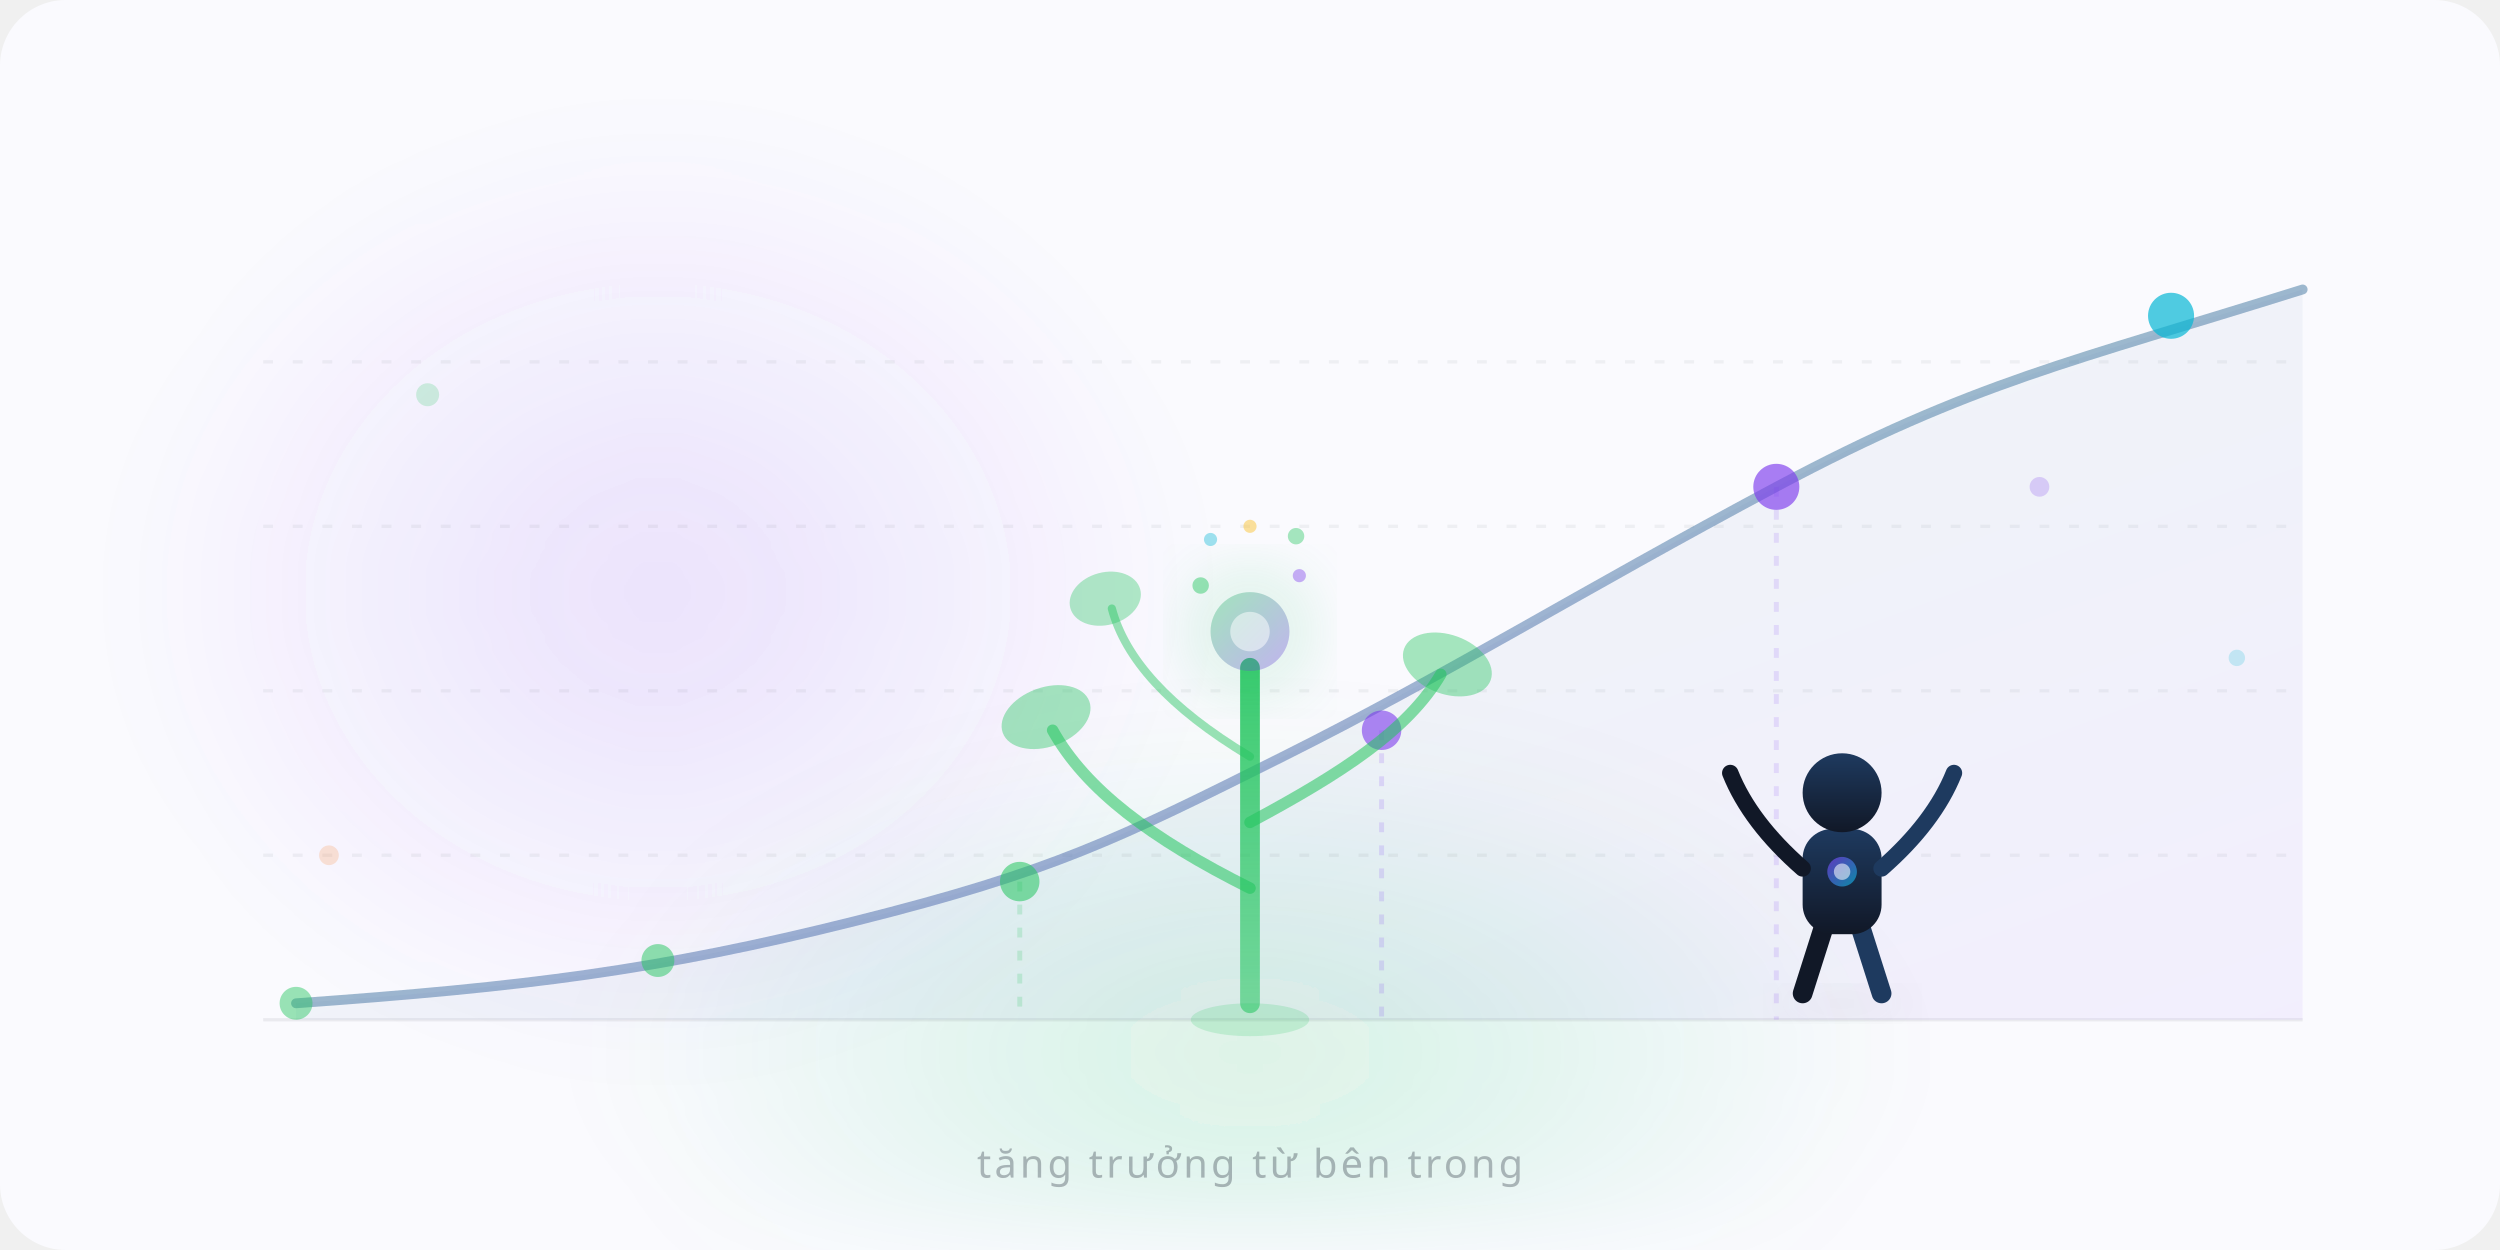
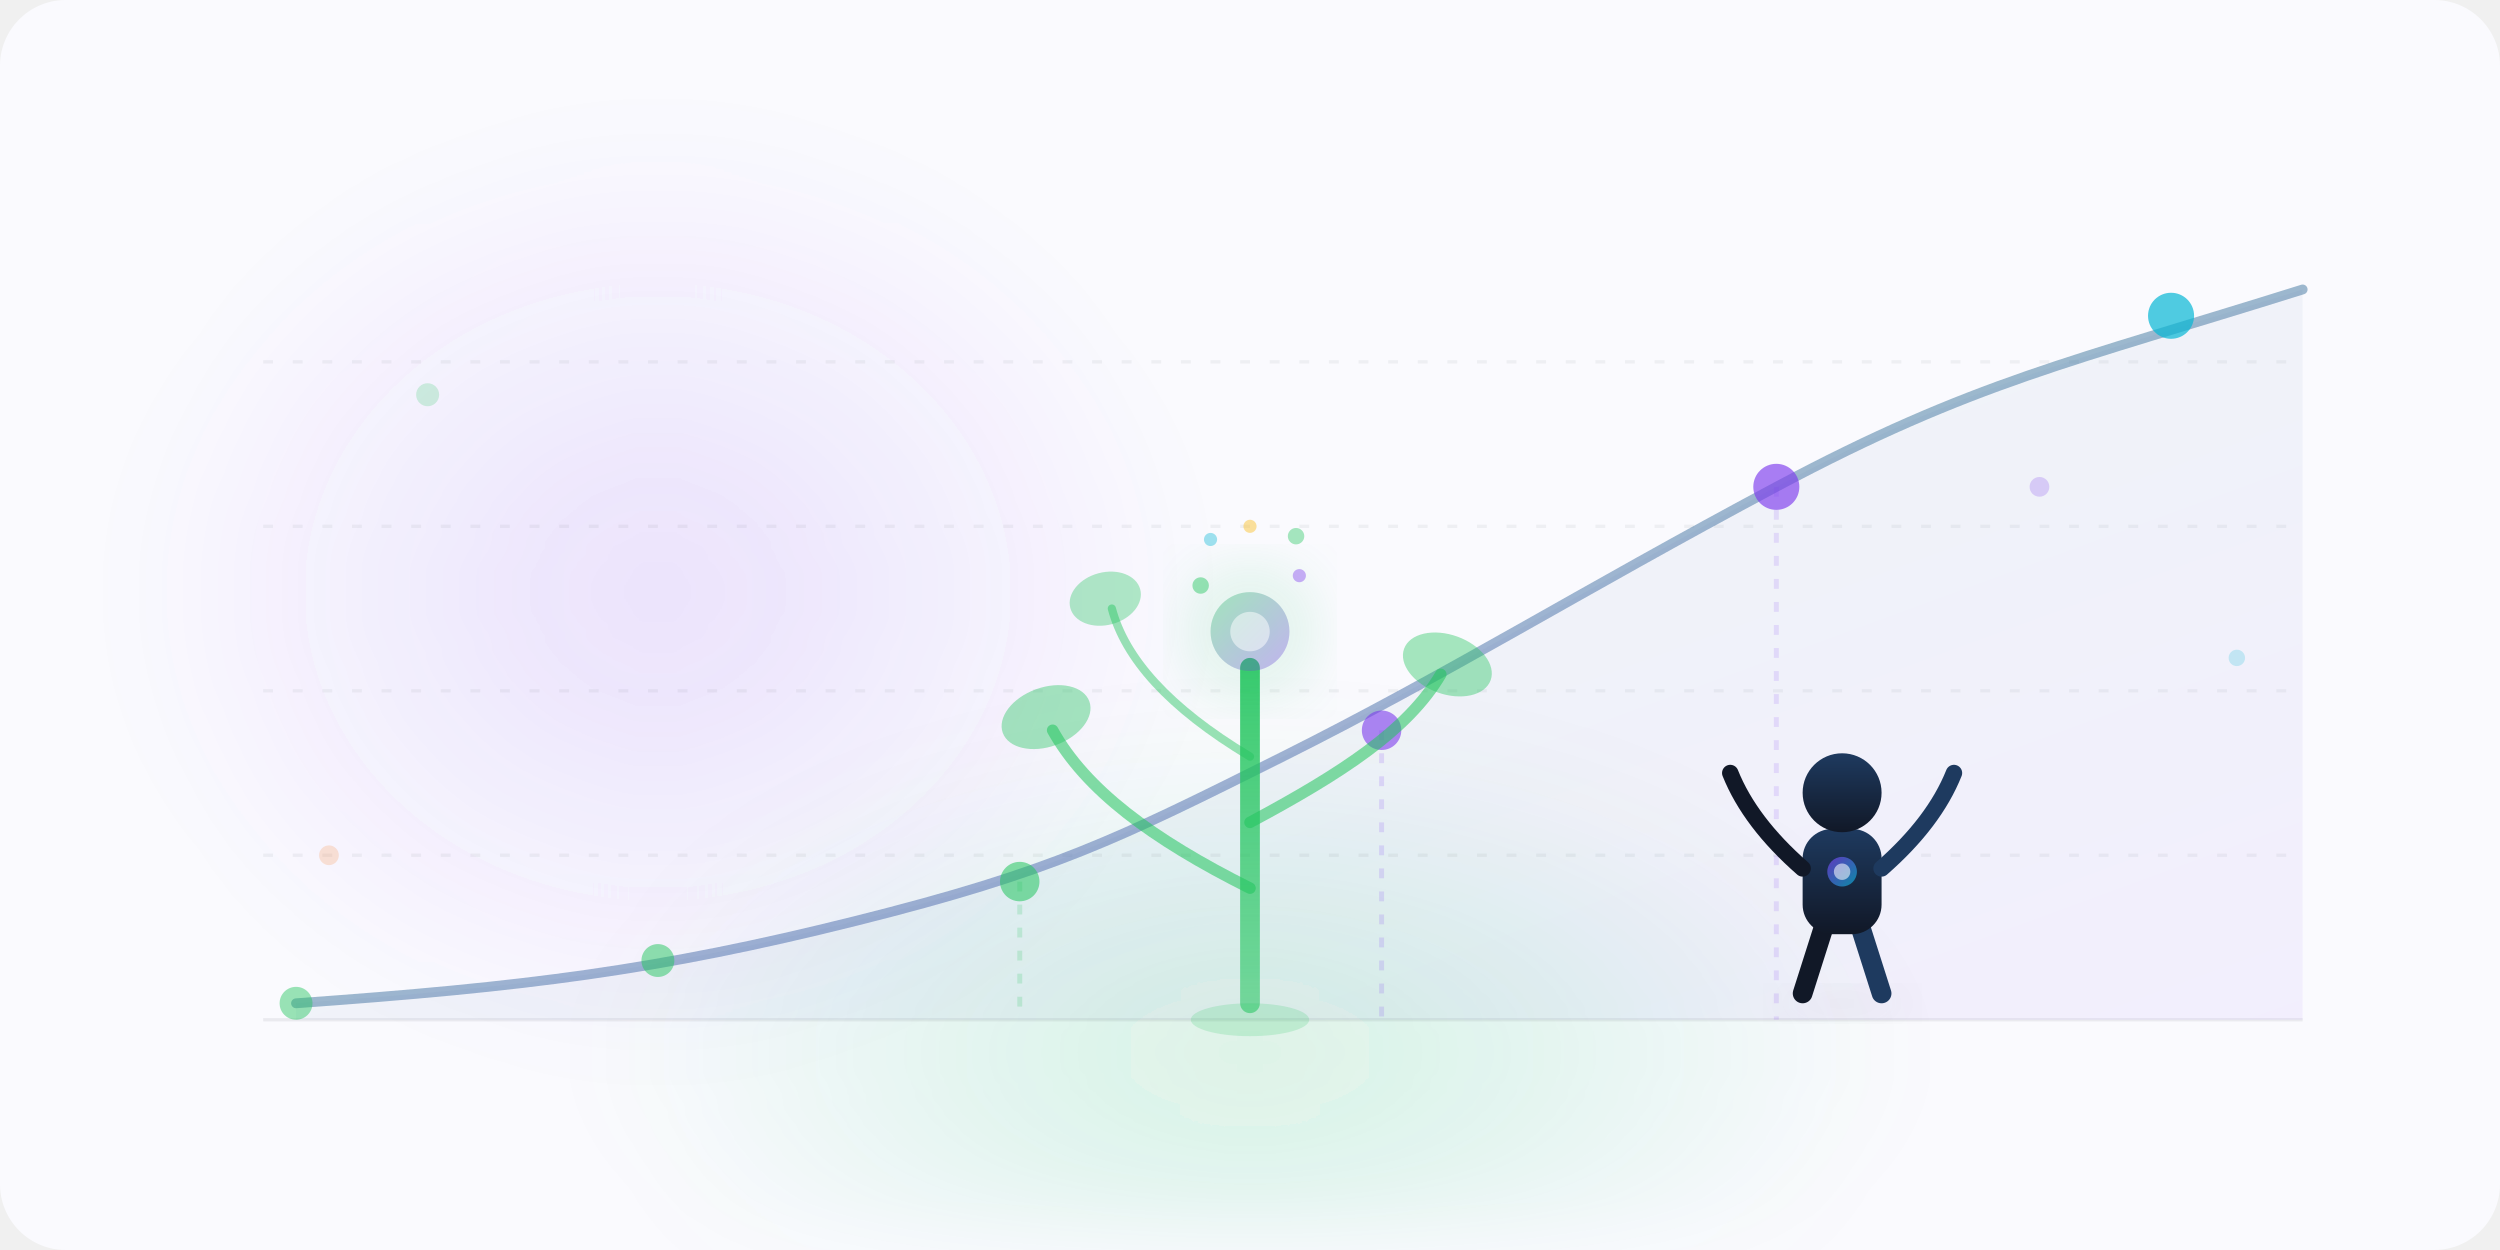
<svg xmlns="http://www.w3.org/2000/svg" width="760" height="380" viewBox="0 0 760 380" role="img" aria-label="Con đường tăng trưởng từ bên trong">
  <defs>
    <linearGradient id="gg1" x1="0%" y1="100%" x2="0%" y2="0%">
      <stop offset="0%" stop-color="#111827" />
      <stop offset="100%" stop-color="#1e3a5f" />
    </linearGradient>
    <linearGradient id="gg2" x1="0%" y1="0%" x2="100%" y2="100%">
      <stop offset="0%" stop-color="#22c55e" />
      <stop offset="100%" stop-color="#7c3aed" />
    </linearGradient>
    <linearGradient id="gg3" x1="0%" y1="0%" x2="100%" y2="100%">
      <stop offset="0%" stop-color="#7c3aed" />
      <stop offset="100%" stop-color="#06b6d4" />
    </linearGradient>
    <linearGradient id="ggStem" x1="0%" y1="100%" x2="0%" y2="0%">
      <stop offset="0%" stop-color="#22c55e" stop-opacity="0.55" />
      <stop offset="100%" stop-color="#22c55e" stop-opacity="0.90" />
    </linearGradient>
    <radialGradient id="ggGlow" cx="50%" cy="50%" r="50%">
      <stop offset="0%" stop-color="#22c55e" stop-opacity="0.16" />
      <stop offset="100%" stop-color="#22c55e" stop-opacity="0" />
    </radialGradient>
    <radialGradient id="ggGlow2" cx="50%" cy="50%" r="50%">
      <stop offset="0%" stop-color="#7c3aed" stop-opacity="0.13" />
      <stop offset="100%" stop-color="#7c3aed" stop-opacity="0" />
    </radialGradient>
    <filter id="gblur">
      <feGaussianBlur stdDeviation="16" />
    </filter>
    <filter id="gblurSoft">
      <feGaussianBlur stdDeviation="8" />
    </filter>
  </defs>
  <rect width="760" height="380" rx="20" fill="#fafafe" />
  <ellipse cx="380" cy="320" rx="200" ry="100" fill="url(#ggGlow)" filter="url(#gblur)" />
  <ellipse cx="200" cy="180" rx="160" ry="140" fill="url(#ggGlow2)" filter="url(#gblur)" />
  <line x1="80" y1="310" x2="700" y2="310" stroke="#111827" stroke-opacity="0.07" stroke-width="1" />
  <line x1="80" y1="260" x2="700" y2="260" stroke="#111827" stroke-opacity="0.05" stroke-width="1" stroke-dasharray="3 6" />
  <line x1="80" y1="210" x2="700" y2="210" stroke="#111827" stroke-opacity="0.05" stroke-width="1" stroke-dasharray="3 6" />
  <line x1="80" y1="160" x2="700" y2="160" stroke="#111827" stroke-opacity="0.05" stroke-width="1" stroke-dasharray="3 6" />
  <line x1="80" y1="110" x2="700" y2="110" stroke="#111827" stroke-opacity="0.05" stroke-width="1" stroke-dasharray="3 6" />
  <path d="M 90 305 C 160 300 200 295 260 280 S 340 255 390 230 S 480 180 540 148 S 630 110 700 88" fill="none" stroke="url(#gg2)" stroke-width="3" stroke-linecap="round" stroke-opacity="0.55" />
  <path d="M 90 305 C 160 300 200 295 260 280 S 340 255 390 230 S 480 180 540 148 S 630 110 700 88 L 700 310 L 90 310 Z" fill="url(#gg2)" opacity="0.06" />
  <circle cx="90" cy="305" r="5" fill="#22c55e" opacity="0.45" />
  <circle cx="200" cy="292" r="5" fill="#22c55e" opacity="0.50" />
  <circle cx="310" cy="268" r="6" fill="#22c55e" opacity="0.55" />
  <circle cx="420" cy="222" r="6" fill="#7c3aed" opacity="0.60" />
  <circle cx="540" cy="148" r="7" fill="#7c3aed" opacity="0.65" />
  <circle cx="660" cy="96" r="7" fill="#06b6d4" opacity="0.70" />
  <line x1="310" y1="268" x2="310" y2="310" stroke="#22c55e" stroke-opacity="0.18" stroke-width="1.5" stroke-dasharray="3 4" />
  <line x1="420" y1="222" x2="420" y2="310" stroke="#7c3aed" stroke-opacity="0.16" stroke-width="1.5" stroke-dasharray="3 4" />
  <line x1="540" y1="148" x2="540" y2="310" stroke="#7c3aed" stroke-opacity="0.14" stroke-width="1.5" stroke-dasharray="3 4" />
  <rect x="377" y="200" width="6" height="108" rx="3" fill="url(#ggStem)" />
  <ellipse cx="380" cy="310" rx="18" ry="5" fill="#22c55e" opacity="0.18" />
  <path d="M 380 270 C 350 255 330 240 320 222" fill="none" stroke="#22c55e" stroke-opacity="0.55" stroke-width="3.5" stroke-linecap="round" />
  <ellipse cx="318" cy="218" rx="14" ry="9" fill="#22c55e" opacity="0.40" transform="rotate(-20 318 218)" />
  <path d="M 380 250 C 408 235 428 222 438 205" fill="none" stroke="#22c55e" stroke-opacity="0.55" stroke-width="3.5" stroke-linecap="round" />
  <ellipse cx="440" cy="202" rx="14" ry="9" fill="#22c55e" opacity="0.40" transform="rotate(20 440 202)" />
  <path d="M 380 230 C 355 215 342 200 338 185" fill="none" stroke="#22c55e" stroke-opacity="0.45" stroke-width="2.5" stroke-linecap="round" />
  <ellipse cx="336" cy="182" rx="11" ry="8" fill="#22c55e" opacity="0.35" transform="rotate(-15 336 182)" />
  <circle cx="380" cy="192" r="22" fill="#22c55e" opacity="0.10" filter="url(#gblurSoft)" />
  <circle cx="380" cy="192" r="12" fill="url(#gg2)" opacity="0.35" />
  <circle cx="380" cy="192" r="6" fill="white" opacity="0.50" />
  <circle cx="365" cy="178" r="2.5" fill="#22c55e" opacity="0.45" />
  <circle cx="395" cy="175" r="2" fill="#7c3aed" opacity="0.40" />
  <circle cx="368" cy="164" r="2" fill="#06b6d4" opacity="0.38" />
  <circle cx="394" cy="163" r="2.5" fill="#22c55e" opacity="0.40" />
  <circle cx="380" cy="160" r="2" fill="#fbbf24" opacity="0.45" />
  <ellipse cx="560" cy="305" rx="20" ry="5" fill="#111827" opacity="0.07" filter="url(#gblurSoft)" />
  <line x1="555" y1="280" x2="548" y2="302" stroke="#111827" stroke-width="6" stroke-linecap="round" />
  <line x1="565" y1="280" x2="572" y2="302" stroke="#1e3a5f" stroke-width="6" stroke-linecap="round" />
  <rect x="548" y="252" width="24" height="32" rx="9" fill="url(#gg1)" />
  <circle cx="560" cy="241" r="12" fill="url(#gg1)" />
  <path d="M 548 264 Q 532 250 526 235" fill="none" stroke="#111827" stroke-width="5" stroke-linecap="round" />
  <path d="M 572 264 Q 588 250 594 235" fill="none" stroke="#1e3a5f" stroke-width="5" stroke-linecap="round" />
  <circle cx="560" cy="265" r="4.5" fill="url(#gg3)" opacity="0.70" />
  <circle cx="560" cy="265" r="2.5" fill="white" opacity="0.55" />
  <circle cx="130" cy="120" r="3.5" fill="#22c55e" opacity="0.20" />
  <circle cx="620" cy="148" r="3" fill="#7c3aed" opacity="0.22" />
  <circle cx="680" cy="200" r="2.5" fill="#06b6d4" opacity="0.20" />
  <circle cx="100" cy="260" r="3" fill="#f97316" opacity="0.18" />
-   <text x="380" y="358" text-anchor="middle" font-family="ui-sans-serif,sans-serif" font-size="12" fill="#111827" opacity="0.30" letter-spacing="1">tăng trưởng từ bên trong</text>
</svg>
